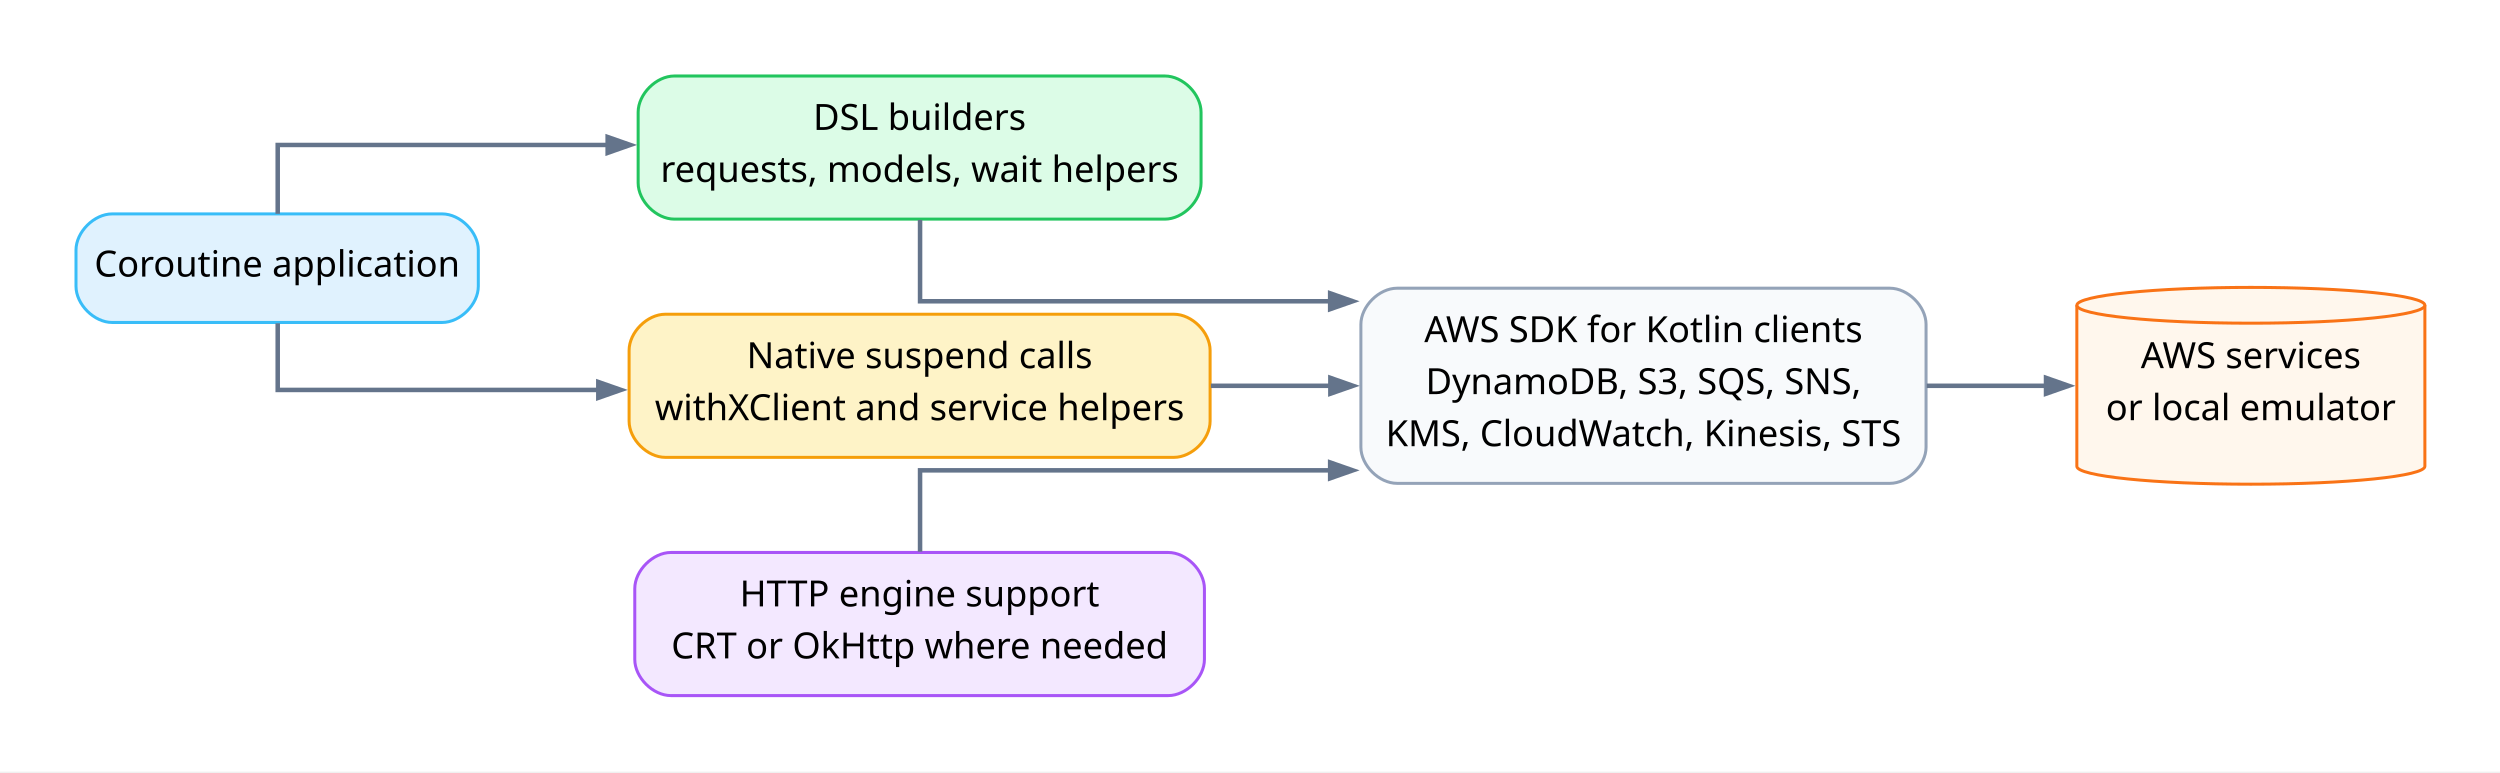
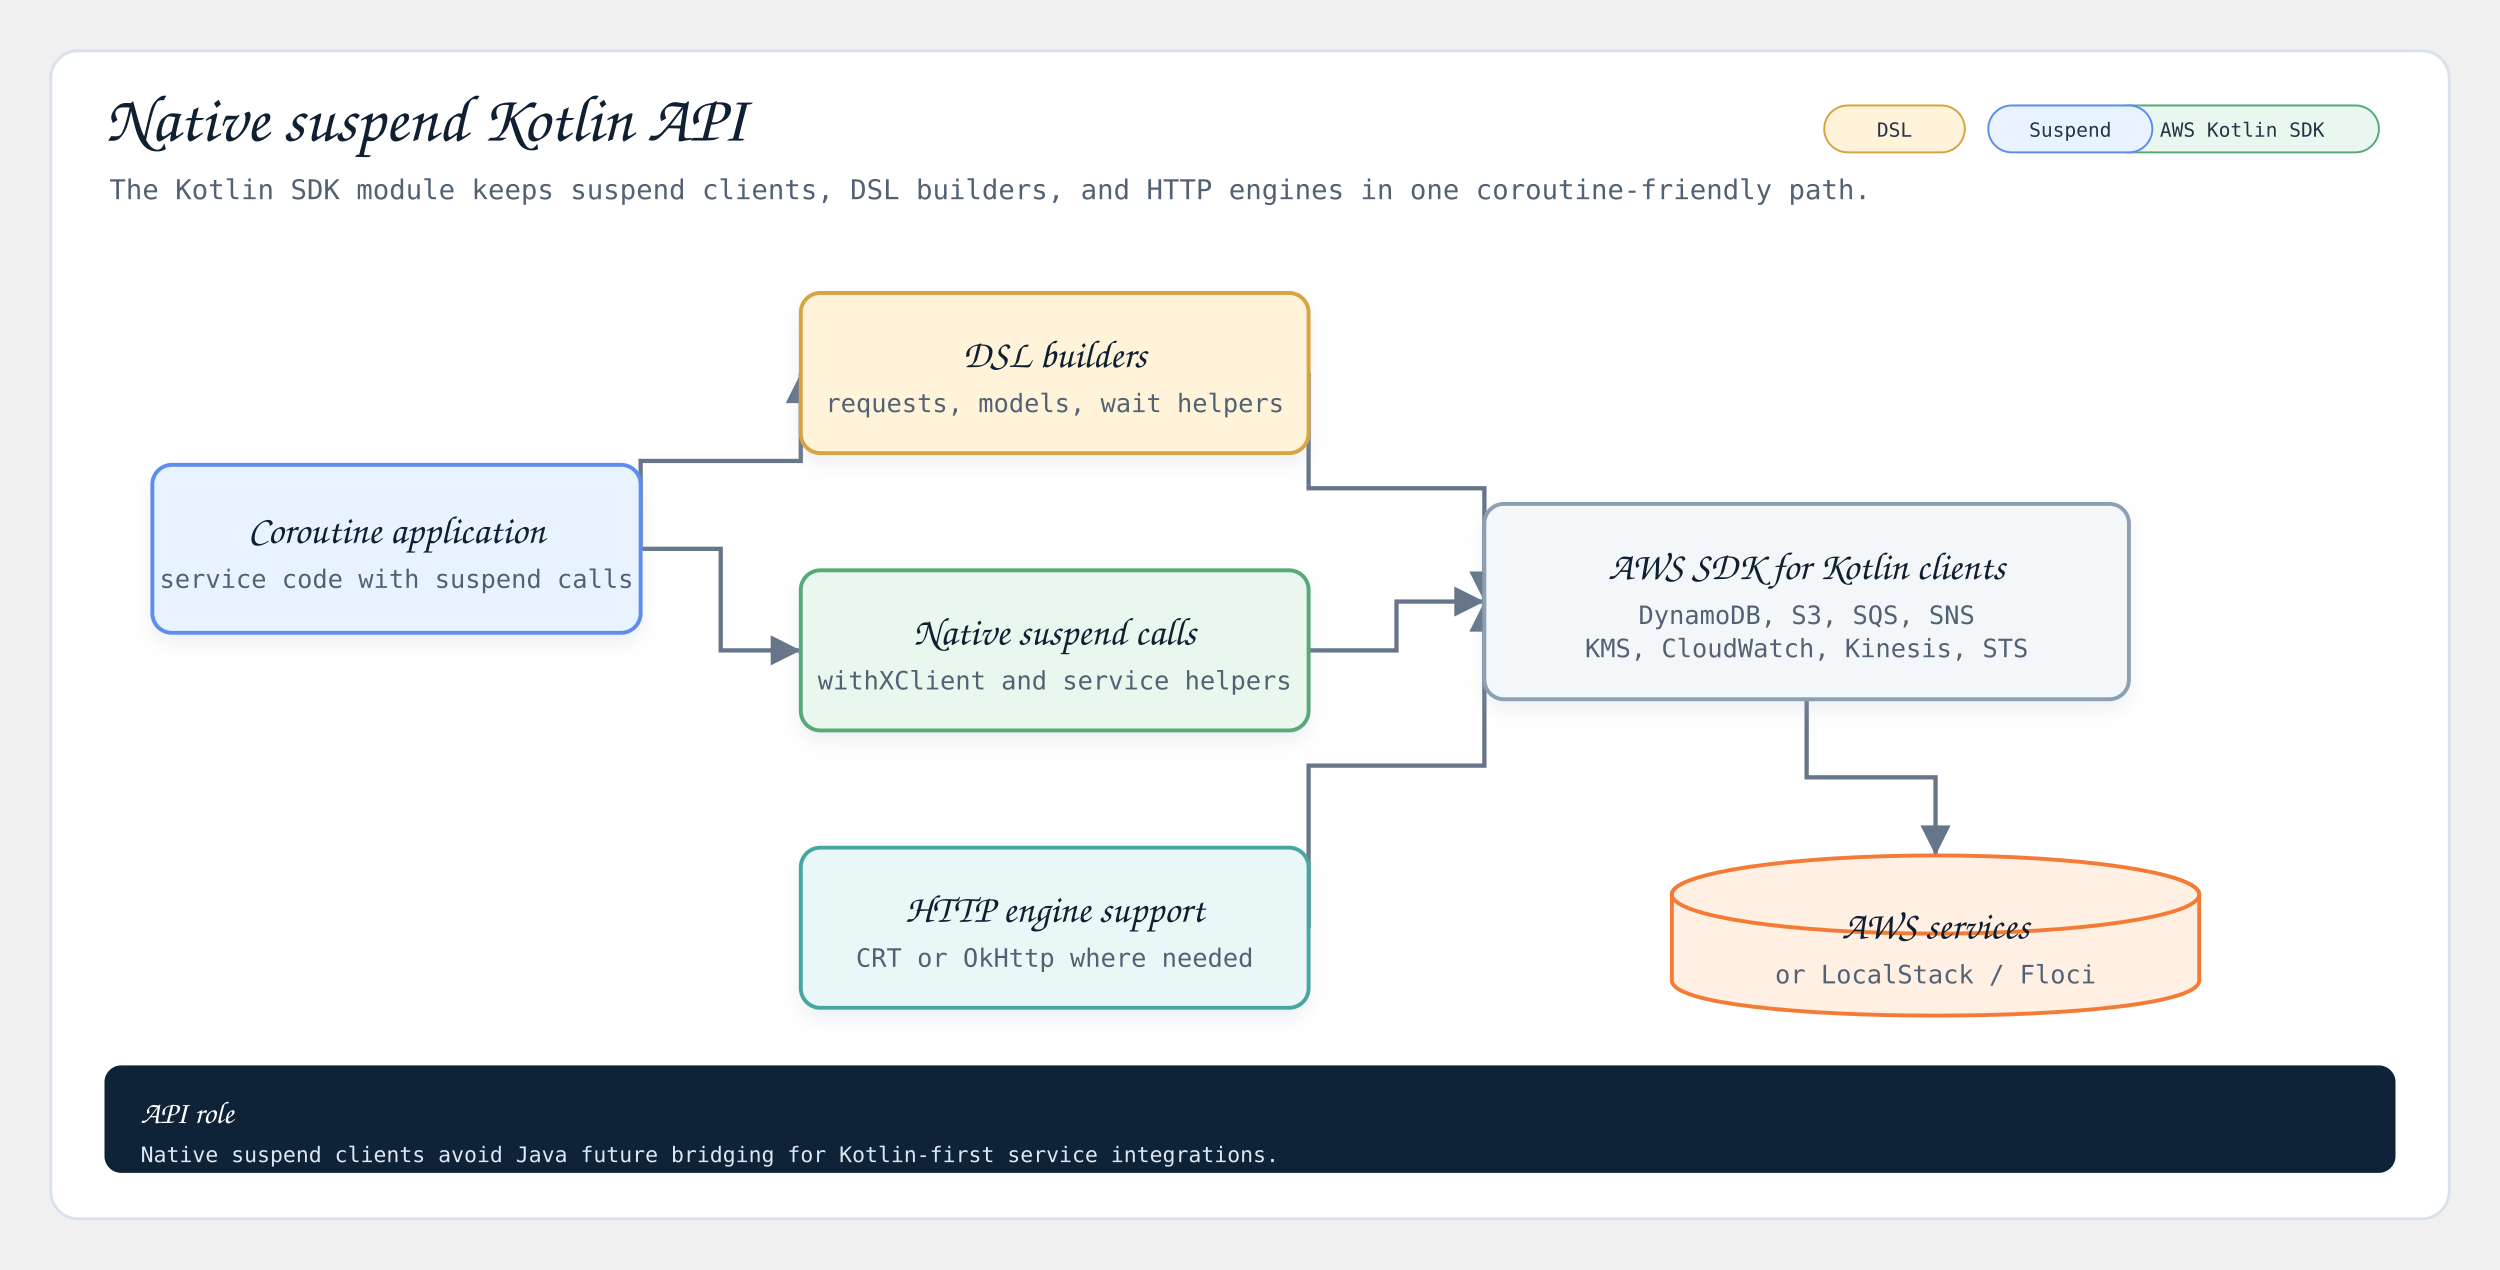
- <svg xmlns="http://www.w3.org/2000/svg" width="829pt" height="256pt" viewBox="0.00 0.00 829.00 256.00">
-   <g id="graph0" class="graph" transform="scale(1 1) rotate(0) translate(25.2 230.66)">
-     <polygon fill="#ffffff" stroke="none" points="-25.2,25.2 -25.2,-230.66 804.09,-230.66 804.09,25.2 -25.2,25.2" />
-     <g id="node1" class="node">
-       <path fill="#e0f2fe" stroke="#38bdf8" d="M121.41,-159.73C121.41,-159.73 12,-159.73 12,-159.73 6,-159.73 0,-153.73 0,-147.73 0,-147.73 0,-135.73 0,-135.73 0,-129.73 6,-123.73 12,-123.73 12,-123.73 121.41,-123.73 121.41,-123.73 127.41,-123.73 133.41,-129.73 133.41,-135.73 133.41,-135.73 133.41,-147.73 133.41,-147.73 133.41,-153.73 127.41,-159.73 121.41,-159.73" />
-       <text xml:space="preserve" text-anchor="middle" x="66.71" y="-138.95" font-family="Architects Daughter" font-size="12.00">Coroutine application</text>
+ <svg xmlns="http://www.w3.org/2000/svg" width="1280" height="650" viewBox="0 0 1280 650" role="img" aria-label="Native suspend Kotlin API">
+   <defs>
+     <marker id="arrow" markerWidth="9" markerHeight="9" refX="8" refY="4.5" orient="auto" markerUnits="strokeWidth">
+       <path d="M1,1 L8,4.5 L1,8 Z" fill="#66758A" />
+     </marker>
+     <filter id="shadow" x="-10%" y="-10%" width="120%" height="130%">
+       <feDropShadow dx="0" dy="5" stdDeviation="5" flood-color="#AAB7C6" flood-opacity="0.20" />
+     </filter>
+   </defs>
+   <style>
+   svg{background:#F5F7FA}
+   .frame{fill:#FFFFFF;stroke:#D9E2EC;stroke-width:1.5}
+   .title{font-family:"Architects Daughter","Comic Sans MS",cursive;font-size:34px;fill:#102033}
+   .subtitle,.detail,.footer-detail{font-family:"Comic Mono","SFMono-Regular",Menlo,monospace;fill:#526274}
+   .subtitle{font-size:14px}
+   .card-title{font-family:"Architects Daughter","Comic Sans MS",cursive;font-size:20px;fill:#102033}
+   .detail{font-size:13px}
+   .chip{font-family:"Comic Mono","SFMono-Regular",Menlo,monospace;font-size:10px;fill:#243447}
+   .card{stroke-width:2;filter:url(#shadow)}
+   .edge{fill:none;stroke-width:2.2;marker-end:url(#arrow)}
+   .edge-label{font-family:"Comic Mono","SFMono-Regular",Menlo,monospace;font-size:11px;fill:#344456}
+   .label-bg{fill:#FFFFFF;stroke:#D9E2EC}
+   .footer{fill:#0E2238;stroke:#0E2238}
+   .footer-title{font-family:"Architects Daughter","Comic Sans MS",cursive;font-size:16px;fill:#FFFFFF}
+   .footer-detail{font-size:11px;fill:#DDE7F2}
+ </style>
+   <rect x="26" y="26" width="1228" height="598" rx="14" class="frame" />
+   <text class="title" x="54" y="72">Native suspend Kotlin API</text>
+   <text class="subtitle" x="56" y="102">The Kotlin SDK module keeps suspend clients, DSL builders, and HTTP engines in one coroutine-friendly path.</text>
+   <g>
+     <rect x="1078" y="54" width="140" height="24" rx="12" fill="#EAF7EF" stroke="#58A978" />
+     <text class="chip" x="1148" y="70" text-anchor="middle">AWS Kotlin SDK</text>
+   </g>
+   <g>
+     <rect x="1018" y="54" width="84" height="24" rx="12" fill="#E8F3FF" stroke="#5B8DEF" />
+     <text class="chip" x="1060" y="70" text-anchor="middle">Suspend</text>
+   </g>
+   <g>
+     <rect x="934" y="54" width="72" height="24" rx="12" fill="#FFF3D9" stroke="#D6A441" />
+     <text class="chip" x="970" y="70" text-anchor="middle">DSL</text>
+   </g>
+   <g>
+     <g>
+       <path class="edge" d="M328 281 L328 236 L410 236 L410 191" stroke="#66758A" />
    </g>
-     <g id="node2" class="node">
-       <path fill="#dcfce7" stroke="#22c55e" d="M361.07,-205.46C361.07,-205.46 198.41,-205.46 198.41,-205.46 192.41,-205.46 186.41,-199.46 186.41,-193.46 186.41,-193.46 186.41,-170 186.41,-170 186.41,-164 192.41,-158 198.41,-158 198.41,-158 361.07,-158 361.07,-158 367.07,-158 373.07,-164 373.07,-170 373.07,-170 373.07,-193.46 373.07,-193.46 373.07,-199.46 367.07,-205.46 361.07,-205.46" />
-       <text xml:space="preserve" text-anchor="middle" x="279.74" y="-187.58" font-family="Architects Daughter" font-size="12.00">DSL builders</text>
-       <text xml:space="preserve" text-anchor="middle" x="279.74" y="-170.33" font-family="Architects Daughter" font-size="12.00">requests, models, wait helpers</text>
+     <g>
+       <path class="edge" d="M328 281 L369 281 L369 333 L410 333" stroke="#66758A" />
    </g>
-     <g id="edge1" class="edge">
-       <path fill="none" stroke="#64748b" stroke-width="1.5" d="M66.89,-159.77C66.89,-170.72 66.89,-182.59 66.89,-182.59 66.89,-182.59 176.3,-182.59 176.3,-182.59" />
-       <polygon fill="#64748b" stroke="#64748b" stroke-width="1.5" points="176.3,-185.22 183.8,-182.6 176.3,-179.97 176.3,-185.22" />
+     <g>
+       <path class="edge" d="M670 191 L670 250 L760 250 L760 308" stroke="#66758A" />
    </g>
-     <g id="node3" class="node">
-       <path fill="#fef3c7" stroke="#f59e0b" d="M364.07,-126.46C364.07,-126.46 195.41,-126.46 195.41,-126.46 189.41,-126.46 183.41,-120.46 183.41,-114.46 183.41,-114.46 183.41,-91 183.41,-91 183.41,-85 189.41,-79 195.41,-79 195.41,-79 364.07,-79 364.07,-79 370.07,-79 376.07,-85 376.07,-91 376.07,-91 376.07,-114.46 376.07,-114.46 376.07,-120.46 370.07,-126.46 364.07,-126.46" />
-       <text xml:space="preserve" text-anchor="middle" x="279.74" y="-108.58" font-family="Architects Daughter" font-size="12.00">Native suspend calls</text>
-       <text xml:space="preserve" text-anchor="middle" x="279.74" y="-91.33" font-family="Architects Daughter" font-size="12.00">withXClient and service helpers</text>
+     <g>
+       <path class="edge" d="M670 333 L715 333 L715 308 L760 308" stroke="#66758A" />
    </g>
-     <g id="edge2" class="edge">
-       <path fill="none" stroke="#64748b" stroke-width="1.5" d="M66.89,-123.44C66.89,-112.76 66.89,-101.36 66.89,-101.36 66.89,-101.36 173.2,-101.36 173.2,-101.36" />
-       <polygon fill="#64748b" stroke="#64748b" stroke-width="1.5" points="173.2,-103.99 180.7,-101.37 173.2,-98.74 173.2,-103.99" />
+     <g>
+       <path class="edge" d="M670 475 L670 392 L760 392 L760 308" stroke="#66758A" />
    </g>
-     <g id="node5" class="node">
-       <path fill="#f8fafc" stroke="#94a3b8" d="M601.48,-135.09C601.48,-135.09 438.07,-135.09 438.07,-135.09 432.07,-135.09 426.07,-129.09 426.07,-123.09 426.07,-123.09 426.07,-82.38 426.07,-82.38 426.07,-76.38 432.07,-70.38 438.07,-70.38 438.07,-70.38 601.48,-70.38 601.48,-70.38 607.48,-70.38 613.48,-76.38 613.48,-82.38 613.48,-82.38 613.48,-123.09 613.48,-123.09 613.48,-129.09 607.48,-135.09 601.48,-135.09" />
-       <text xml:space="preserve" text-anchor="middle" x="519.77" y="-117.21" font-family="Architects Daughter" font-size="12.00">AWS SDK for Kotlin clients</text>
-       <text xml:space="preserve" text-anchor="middle" x="519.77" y="-99.96" font-family="Architects Daughter" font-size="12.00">DynamoDB, S3, SQS, SNS,</text>
-       <text xml:space="preserve" text-anchor="middle" x="519.77" y="-82.71" font-family="Architects Daughter" font-size="12.00">KMS, CloudWatch, Kinesis, STS</text>
-     </g>
-     <g id="edge4" class="edge">
-       <path fill="none" stroke="#64748b" stroke-width="1.5" d="M279.89,-157.74C279.89,-144.53 279.89,-130.77 279.89,-130.77 279.89,-130.77 415.88,-130.77 415.88,-130.77" />
-       <polygon fill="#64748b" stroke="#64748b" stroke-width="1.5" points="415.88,-133.4 423.38,-130.77 415.88,-128.15 415.88,-133.4" />
-     </g>
-     <g id="edge3" class="edge">
-       <path fill="none" stroke="#64748b" stroke-width="1.5" d="M376.33,-102.73C376.33,-102.73 415.95,-102.73 415.95,-102.73" />
-       <polygon fill="#64748b" stroke="#64748b" stroke-width="1.5" points="415.95,-105.36 423.45,-102.73 415.95,-100.11 415.95,-105.36" />
-     </g>
-     <g id="node4" class="node">
-       <path fill="#f3e8ff" stroke="#a855f7" d="M362.19,-47.46C362.19,-47.46 197.29,-47.46 197.29,-47.46 191.29,-47.46 185.29,-41.46 185.29,-35.46 185.29,-35.46 185.29,-12 185.29,-12 185.29,-6 191.29,0 197.29,0 197.29,0 362.19,0 362.19,0 368.19,0 374.19,-6 374.19,-12 374.19,-12 374.19,-35.46 374.19,-35.46 374.19,-41.46 368.19,-47.46 362.19,-47.46" />
-       <text xml:space="preserve" text-anchor="middle" x="279.74" y="-29.58" font-family="Architects Daughter" font-size="12.00">HTTP engine support</text>
-       <text xml:space="preserve" text-anchor="middle" x="279.74" y="-12.33" font-family="Architects Daughter" font-size="12.00">CRT or OkHttp where needed</text>
-     </g>
-     <g id="edge5" class="edge">
-       <path fill="none" stroke="#64748b" stroke-width="1.5" d="M279.89,-47.72C279.89,-60.93 279.89,-74.69 279.89,-74.69 279.89,-74.69 415.88,-74.69 415.88,-74.69" />
-       <polygon fill="#64748b" stroke="#64748b" stroke-width="1.5" points="415.88,-77.31 423.38,-74.69 415.88,-72.06 415.88,-77.31" />
-     </g>
-     <g id="node6" class="node">
-       <path fill="#fff7ed" stroke="#f97316" d="M778.89,-129.43C778.89,-132.7 753.03,-135.36 721.18,-135.36 689.34,-135.36 663.48,-132.7 663.48,-129.43 663.48,-129.43 663.48,-76.03 663.48,-76.03 663.48,-72.76 689.34,-70.1 721.18,-70.1 753.03,-70.1 778.89,-72.76 778.89,-76.03 778.89,-76.03 778.89,-129.43 778.89,-129.43" />
-       <path fill="none" stroke="#f97316" d="M778.89,-129.43C778.89,-126.15 753.03,-123.49 721.18,-123.49 689.34,-123.49 663.48,-126.15 663.48,-129.43" />
-       <text xml:space="preserve" text-anchor="middle" x="721.18" y="-108.58" font-family="Architects Daughter" font-size="12.00">AWS services</text>
-       <text xml:space="preserve" text-anchor="middle" x="721.18" y="-91.33" font-family="Architects Daughter" font-size="12.00">or local emulator</text>
-     </g>
-     <g id="edge6" class="edge">
-       <path fill="none" stroke="#64748b" stroke-width="1.5" d="M613.7,-102.73C613.7,-102.73 653.26,-102.73 653.26,-102.73" />
-       <polygon fill="#64748b" stroke="#64748b" stroke-width="1.5" points="653.26,-105.36 660.76,-102.73 653.26,-100.11 653.26,-105.36" />
+     <g>
+       <path class="edge" d="M925 358 L925 398 L991 398 L991 438" stroke="#66758A" />
    </g>
  </g>
+   <g id="app">
+     <rect class="card" x="78" y="238" width="250" height="86" rx="10" fill="#E8F3FF" stroke="#5B8DEF" />
+     <text class="card-title" x="203" y="278" text-anchor="middle">Coroutine application</text>
+     <text class="detail" x="203" y="301" text-anchor="middle">service code with suspend calls</text>
+   </g>
+   <g id="builders">
+     <rect class="card" x="410" y="150" width="260" height="82" rx="10" fill="#FFF3D9" stroke="#D6A441" />
+     <text class="card-title" x="540" y="188" text-anchor="middle">DSL builders</text>
+     <text class="detail" x="540" y="211" text-anchor="middle">requests, models, wait helpers</text>
+   </g>
+   <g id="suspend">
+     <rect class="card" x="410" y="292" width="260" height="82" rx="10" fill="#EAF7EF" stroke="#58A978" />
+     <text class="card-title" x="540" y="330" text-anchor="middle">Native suspend calls</text>
+     <text class="detail" x="540" y="353" text-anchor="middle">withXClient and service helpers</text>
+   </g>
+   <g id="http">
+     <rect class="card" x="410" y="434" width="260" height="82" rx="10" fill="#E9F7F6" stroke="#45A7A1" />
+     <text class="card-title" x="540" y="472" text-anchor="middle">HTTP engine support</text>
+     <text class="detail" x="540" y="495" text-anchor="middle">CRT or OkHttp where needed</text>
+   </g>
+   <g id="clients">
+     <rect class="card" x="760" y="258" width="330" height="100" rx="10" fill="#F4F7FA" stroke="#8CA0B3" />
+     <text class="card-title" x="925" y="296.5" text-anchor="middle">AWS SDK for Kotlin clients</text>
+     <text class="detail" x="925" y="319.5" text-anchor="middle">DynamoDB, S3, SQS, SNS</text>
+     <text class="detail" x="925" y="336.5" text-anchor="middle">KMS, CloudWatch, Kinesis, STS</text>
+   </g>
+   <g id="aws">
+     <path d="M856 458 C856 434,1126 434,1126 458 L1126 502 C1126 526,856 526,856 502 Z" fill="#FFF0E3" stroke="#F47B36" stroke-width="2" />
+     <ellipse cx="991" cy="458" rx="135" ry="20" fill="#FFF0E3" stroke="#F47B36" stroke-width="2" />
+     <text class="card-title" x="991" y="480.5" text-anchor="middle">AWS services</text>
+     <text class="detail" x="991" y="503.5" text-anchor="middle">or LocalStack / Floci</text>
+   </g>
+   <rect class="footer" x="54" y="546" width="1172" height="54" rx="8" />
+   <text class="footer-title" x="72" y="575">API role</text>
+   <text class="footer-detail" x="72" y="595">Native suspend clients avoid Java future bridging for Kotlin-first service integrations.</text>
</svg>
